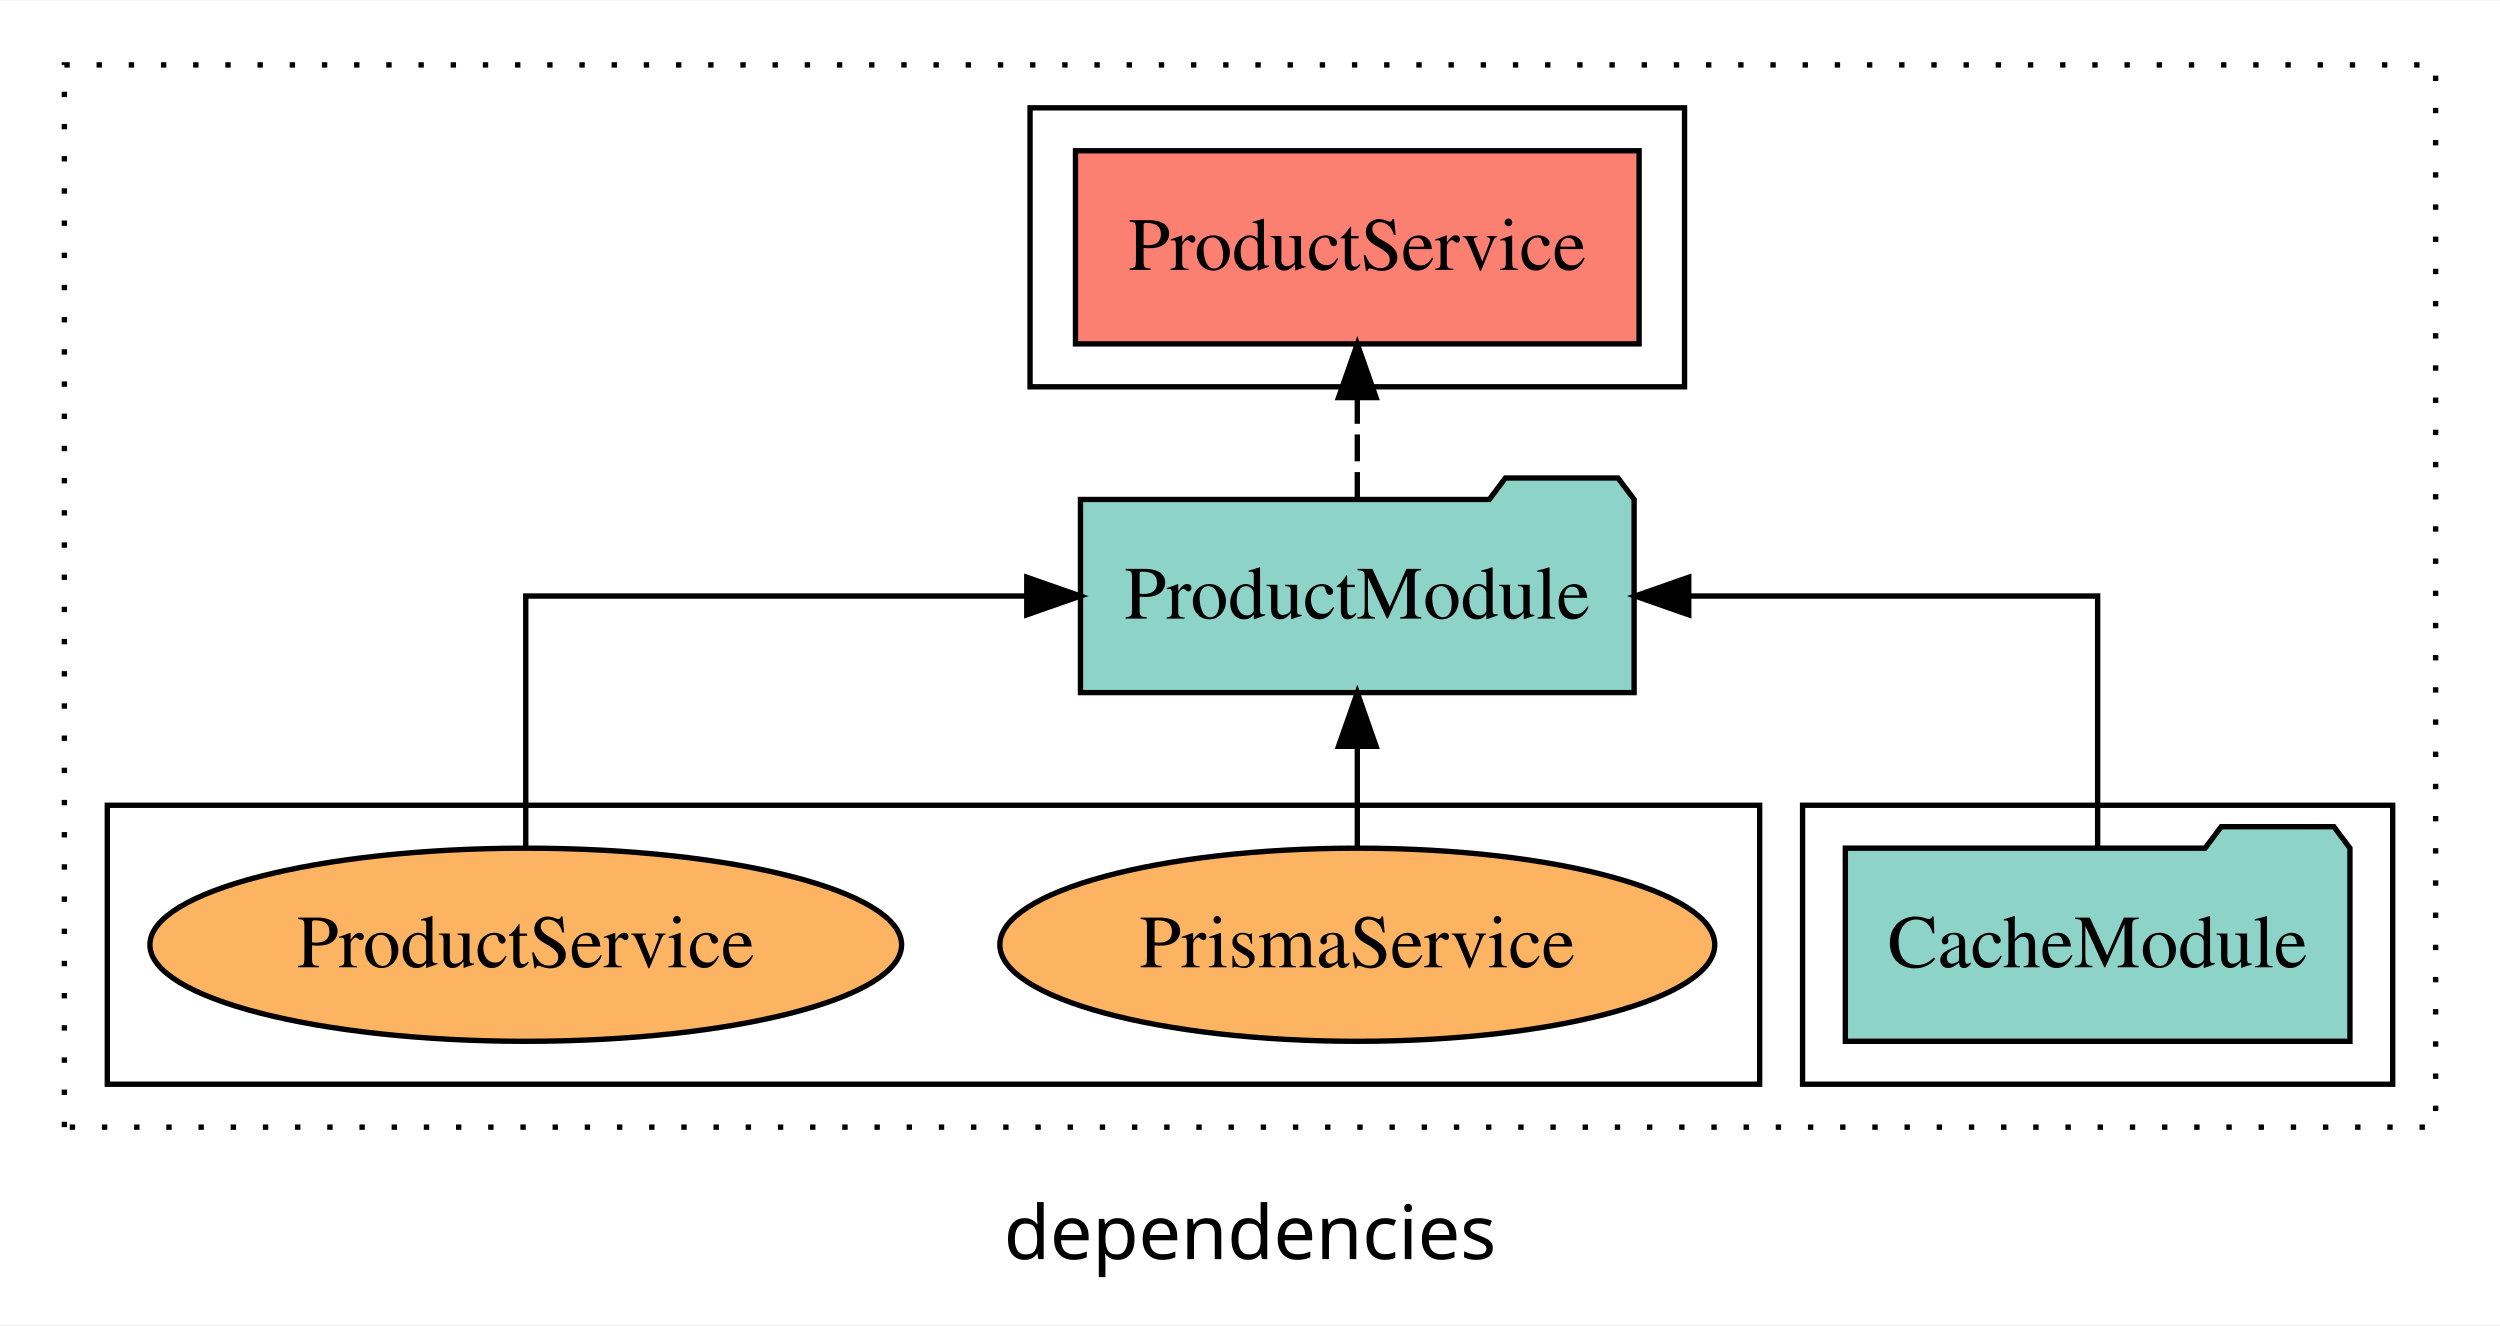
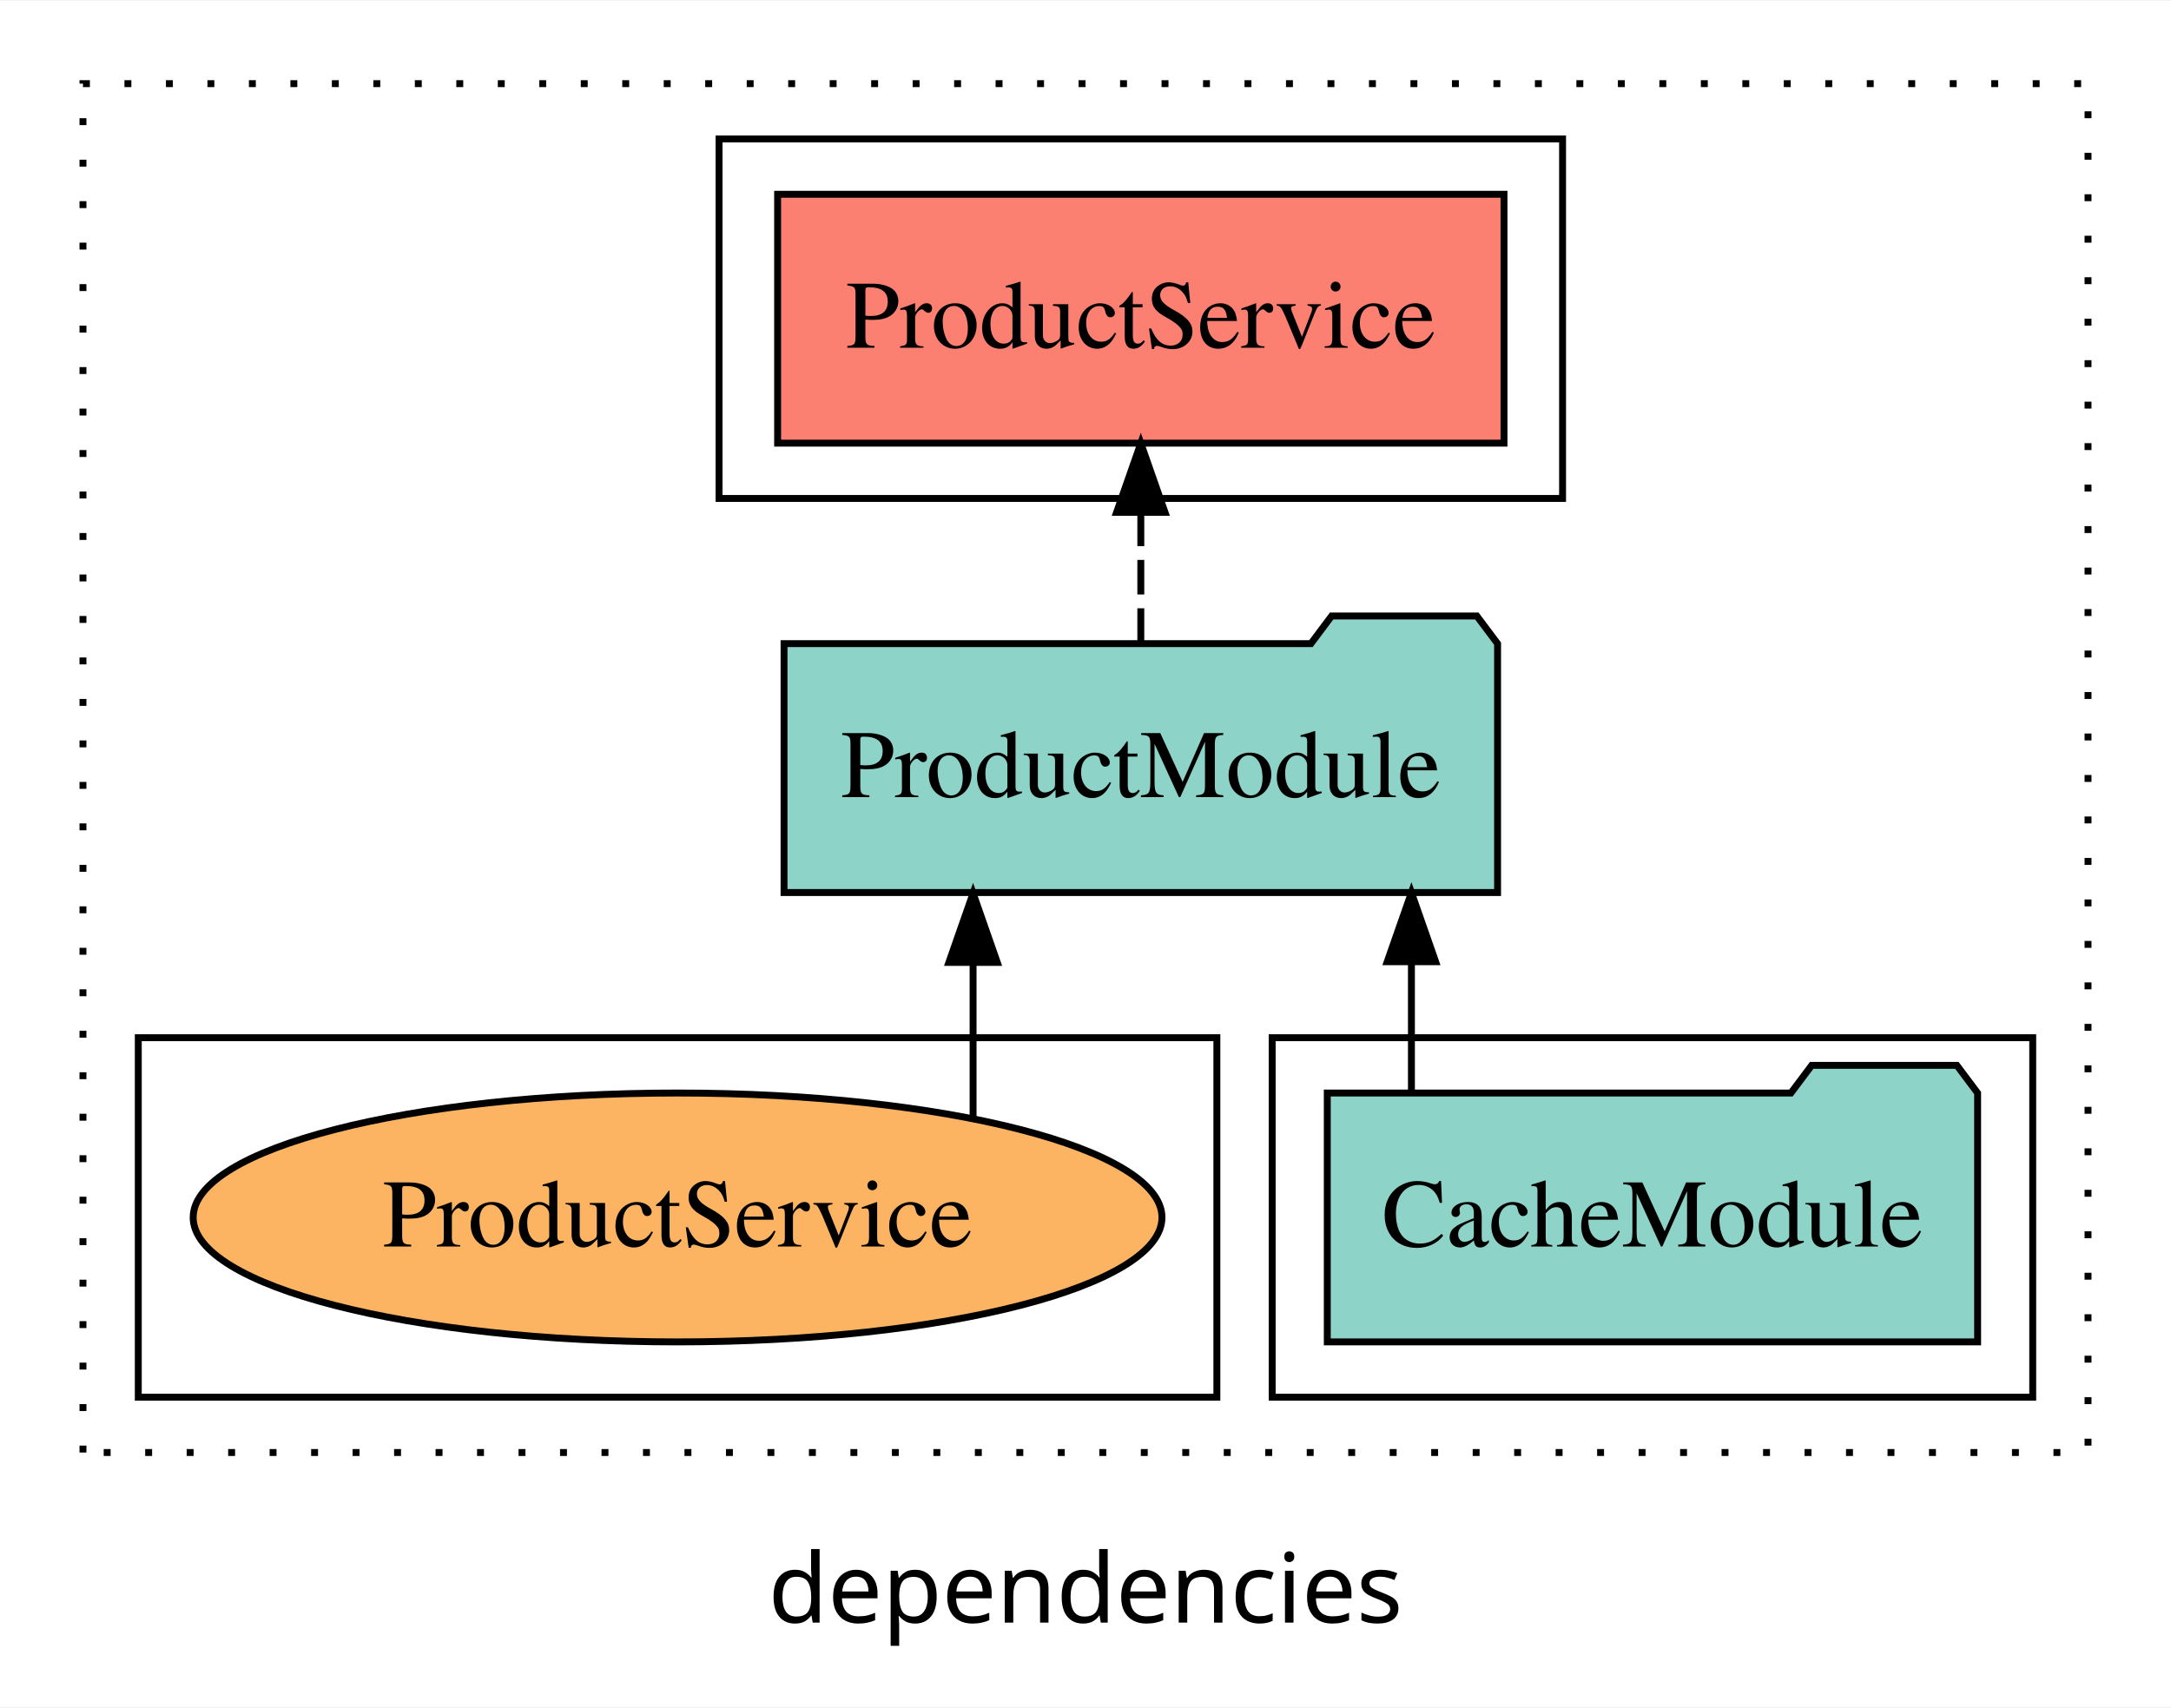
- <svg xmlns="http://www.w3.org/2000/svg" width="466pt" height="247pt" viewBox="0.00 0.00 466.00 246.80">
+ <svg xmlns="http://www.w3.org/2000/svg" width="314pt" height="247pt" viewBox="0.00 0.00 314.00 246.80">
  <g id="graph0" class="graph" transform="scale(1 1) rotate(0) translate(4 242.8)">
-     <polygon fill="white" stroke="transparent" points="-4,4 -4,-242.8 462,-242.8 462,4 -4,4" />
-     <text text-anchor="middle" x="229" y="-8.2" font-family="sans-serif" font-size="14.00">dependencies</text>
+     <polygon fill="white" stroke="transparent" points="-4,4 -4,-242.8 310,-242.8 310,4 -4,4" />
+     <text text-anchor="middle" x="153" y="-8.2" font-family="sans-serif" font-size="14.00">dependencies</text>
    <g id="clust1" class="cluster">
-       <polygon fill="none" stroke="black" stroke-dasharray="1,5" points="8,-32.8 8,-230.8 450,-230.8 450,-32.8 8,-32.8" />
+       <polygon fill="none" stroke="black" stroke-dasharray="1,5" points="8,-32.8 8,-230.8 298,-230.8 298,-32.8 8,-32.8" />
    </g>
    <g id="clust3" class="cluster">
-       <polygon fill="none" stroke="black" points="332,-40.8 332,-92.8 442,-92.8 442,-40.8 332,-40.8" />
+       <polygon fill="none" stroke="black" points="180,-40.8 180,-92.8 290,-92.8 290,-40.8 180,-40.8" />
+     </g>
+     <g id="clust4" class="cluster">
+       <polygon fill="none" stroke="black" points="100,-170.8 100,-222.8 222,-222.8 222,-170.8 100,-170.8" />
    </g>
    <g id="clust6" class="cluster">
-       <polygon fill="none" stroke="black" points="16,-40.8 16,-92.8 324,-92.8 324,-40.8 16,-40.8" />
-     </g>
-     <g id="clust4" class="cluster">
-       <polygon fill="none" stroke="black" points="188,-170.8 188,-222.8 310,-222.8 310,-170.8 188,-170.8" />
+       <polygon fill="none" stroke="black" points="16,-40.8 16,-92.8 172,-92.8 172,-40.8 16,-40.8" />
    </g>
    <g id="node1" class="node">
-       <polygon fill="#8dd3c7" stroke="black" points="434.03,-84.8 431.03,-88.8 410.03,-88.8 407.03,-84.8 339.97,-84.8 339.97,-48.8 434.03,-48.8 434.03,-84.8" />
-       <text text-anchor="middle" x="387" y="-62.6" font-family="Times,serif" font-size="14.00">CacheModule</text>
+       <polygon fill="#8dd3c7" stroke="black" points="282.03,-84.8 279.03,-88.8 258.03,-88.8 255.03,-84.8 187.97,-84.8 187.97,-48.8 282.03,-48.8 282.03,-84.8" />
+       <text text-anchor="middle" x="235" y="-62.6" font-family="Times,serif" font-size="14.00">CacheModule</text>
    </g>
    <g id="node2" class="node">
-       <polygon fill="#8dd3c7" stroke="black" points="300.6,-149.8 297.6,-153.8 276.6,-153.8 273.6,-149.8 197.4,-149.8 197.4,-113.8 300.6,-113.8 300.6,-149.8" />
-       <text text-anchor="middle" x="249" y="-127.6" font-family="Times,serif" font-size="14.00">ProductModule</text>
+       <polygon fill="#8dd3c7" stroke="black" points="212.6,-149.8 209.6,-153.8 188.6,-153.8 185.6,-149.8 109.4,-149.8 109.4,-113.8 212.6,-113.8 212.6,-149.8" />
+       <text text-anchor="middle" x="161" y="-127.6" font-family="Times,serif" font-size="14.00">ProductModule</text>
    </g>
    <g id="edge1" class="edge">
-       <path fill="none" stroke="black" d="M387,-84.91C387,-104.14 387,-131.8 387,-131.8 387,-131.8 310.78,-131.8 310.78,-131.8" />
-       <polygon fill="black" stroke="black" points="310.78,-128.3 300.78,-131.8 310.78,-135.3 310.78,-128.3" />
+       <path fill="none" stroke="black" d="M200.14,-84.91C200.14,-84.91 200.14,-103.79 200.14,-103.79" />
+       <polygon fill="black" stroke="black" points="196.64,-103.79 200.14,-113.79 203.64,-103.79 196.64,-103.79" />
    </g>
    <g id="node3" class="node">
-       <polygon fill="#fb8072" stroke="black" points="301.53,-214.8 196.47,-214.8 196.47,-178.8 301.53,-178.8 301.53,-214.8" />
-       <text text-anchor="middle" x="249" y="-192.6" font-family="Times,serif" font-size="14.00">ProductService </text>
+       <polygon fill="#fb8072" stroke="black" points="213.53,-214.8 108.47,-214.8 108.47,-178.8 213.53,-178.8 213.53,-214.8" />
+       <text text-anchor="middle" x="161" y="-192.6" font-family="Times,serif" font-size="14.00">ProductService </text>
    </g>
    <g id="edge2" class="edge">
-       <path fill="none" stroke="black" stroke-dasharray="5,2" d="M249,-149.91C249,-149.91 249,-168.79 249,-168.79" />
-       <polygon fill="black" stroke="black" points="245.5,-168.79 249,-178.79 252.5,-168.79 245.5,-168.79" />
+       <path fill="none" stroke="black" stroke-dasharray="5,2" d="M161,-149.91C161,-149.91 161,-168.79 161,-168.79" />
+       <polygon fill="black" stroke="black" points="157.5,-168.79 161,-178.79 164.5,-168.79 157.5,-168.79" />
    </g>
    <g id="node4" class="node">
-       <ellipse fill="#fdb462" stroke="black" cx="249" cy="-66.8" rx="66.63" ry="18" />
-       <text text-anchor="middle" x="249" y="-62.6" font-family="Times,serif" font-size="14.00">PrismaService</text>
-     </g>
-     <g id="edge3" class="edge">
-       <path fill="none" stroke="black" d="M249,-84.91C249,-84.91 249,-103.79 249,-103.79" />
-       <polygon fill="black" stroke="black" points="245.5,-103.79 249,-113.79 252.5,-103.79 245.5,-103.79" />
-     </g>
-     <g id="node5" class="node">
      <ellipse fill="#fdb462" stroke="black" cx="94" cy="-66.8" rx="70.06" ry="18" />
      <text text-anchor="middle" x="94" y="-62.6" font-family="Times,serif" font-size="14.00">ProductService</text>
    </g>
-     <g id="edge4" class="edge">
-       <path fill="none" stroke="black" d="M94,-84.91C94,-104.14 94,-131.8 94,-131.8 94,-131.8 187.39,-131.8 187.39,-131.8" />
-       <polygon fill="black" stroke="black" points="187.39,-135.3 197.39,-131.8 187.39,-128.3 187.39,-135.3" />
+     <g id="edge3" class="edge">
+       <path fill="none" stroke="black" d="M136.74,-81.23C136.74,-81.23 136.74,-103.69 136.74,-103.69" />
+       <polygon fill="black" stroke="black" points="133.24,-103.69 136.74,-113.69 140.24,-103.69 133.24,-103.69" />
    </g>
  </g>
</svg>
